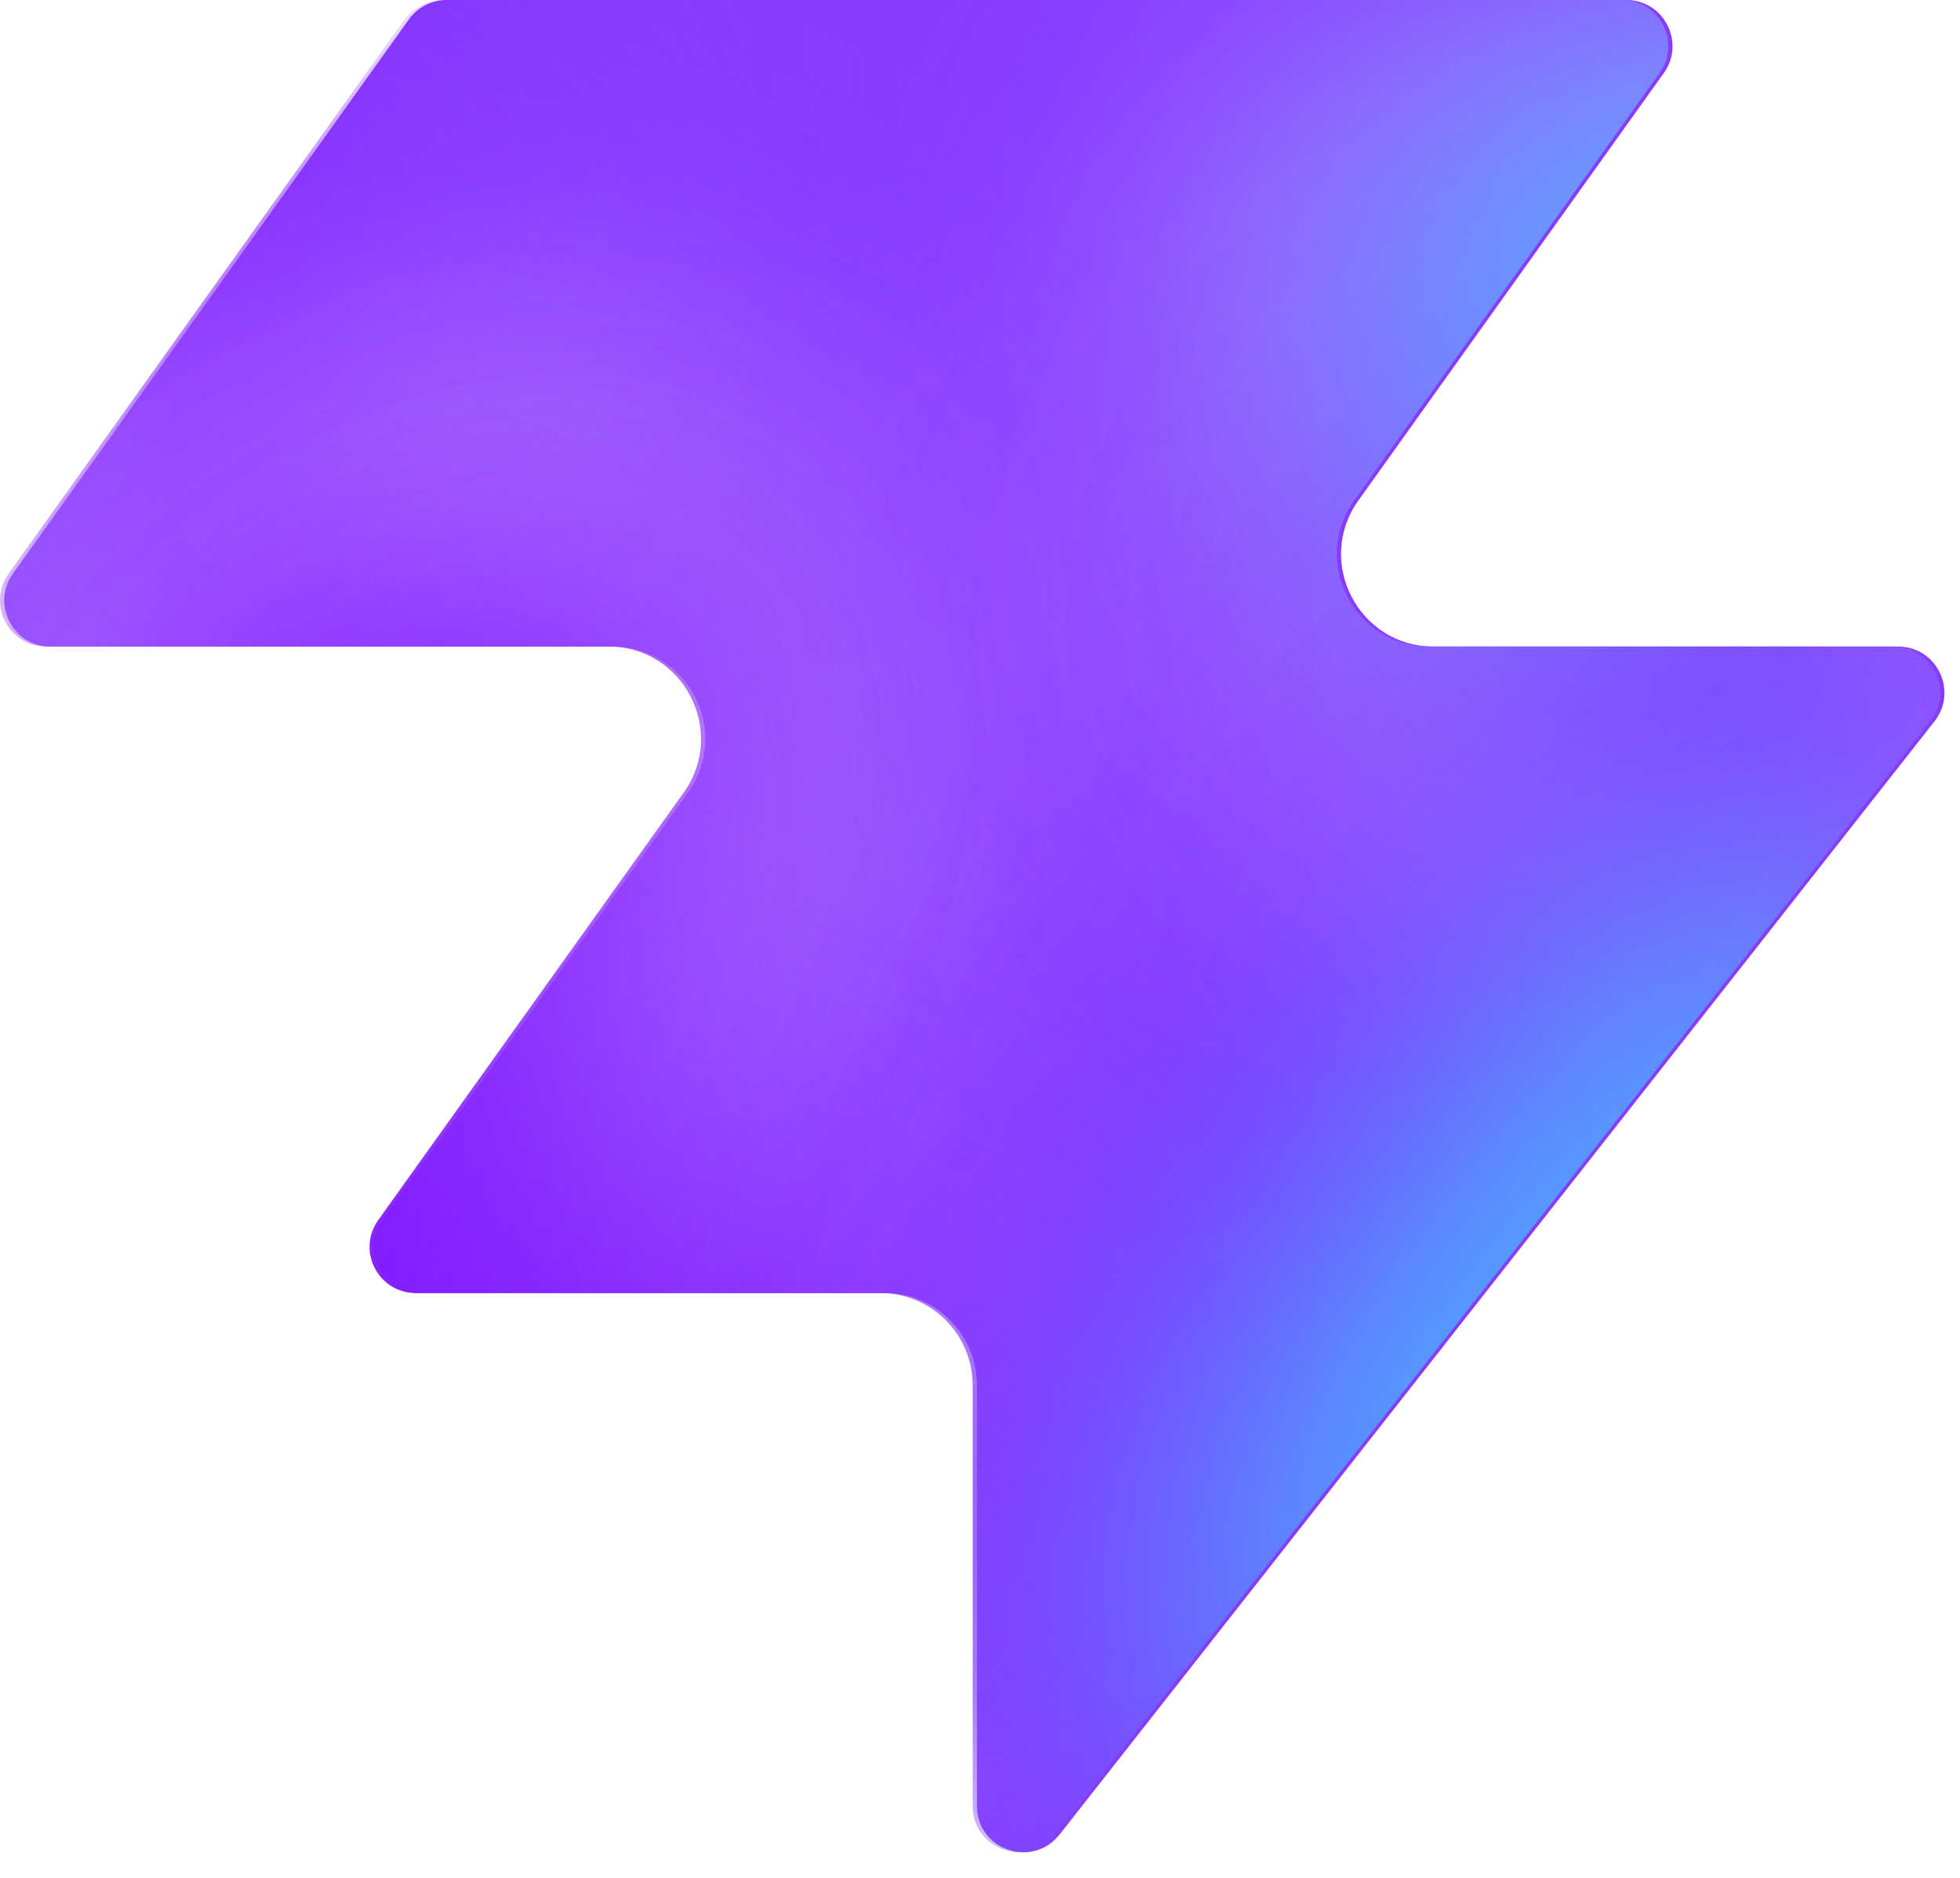
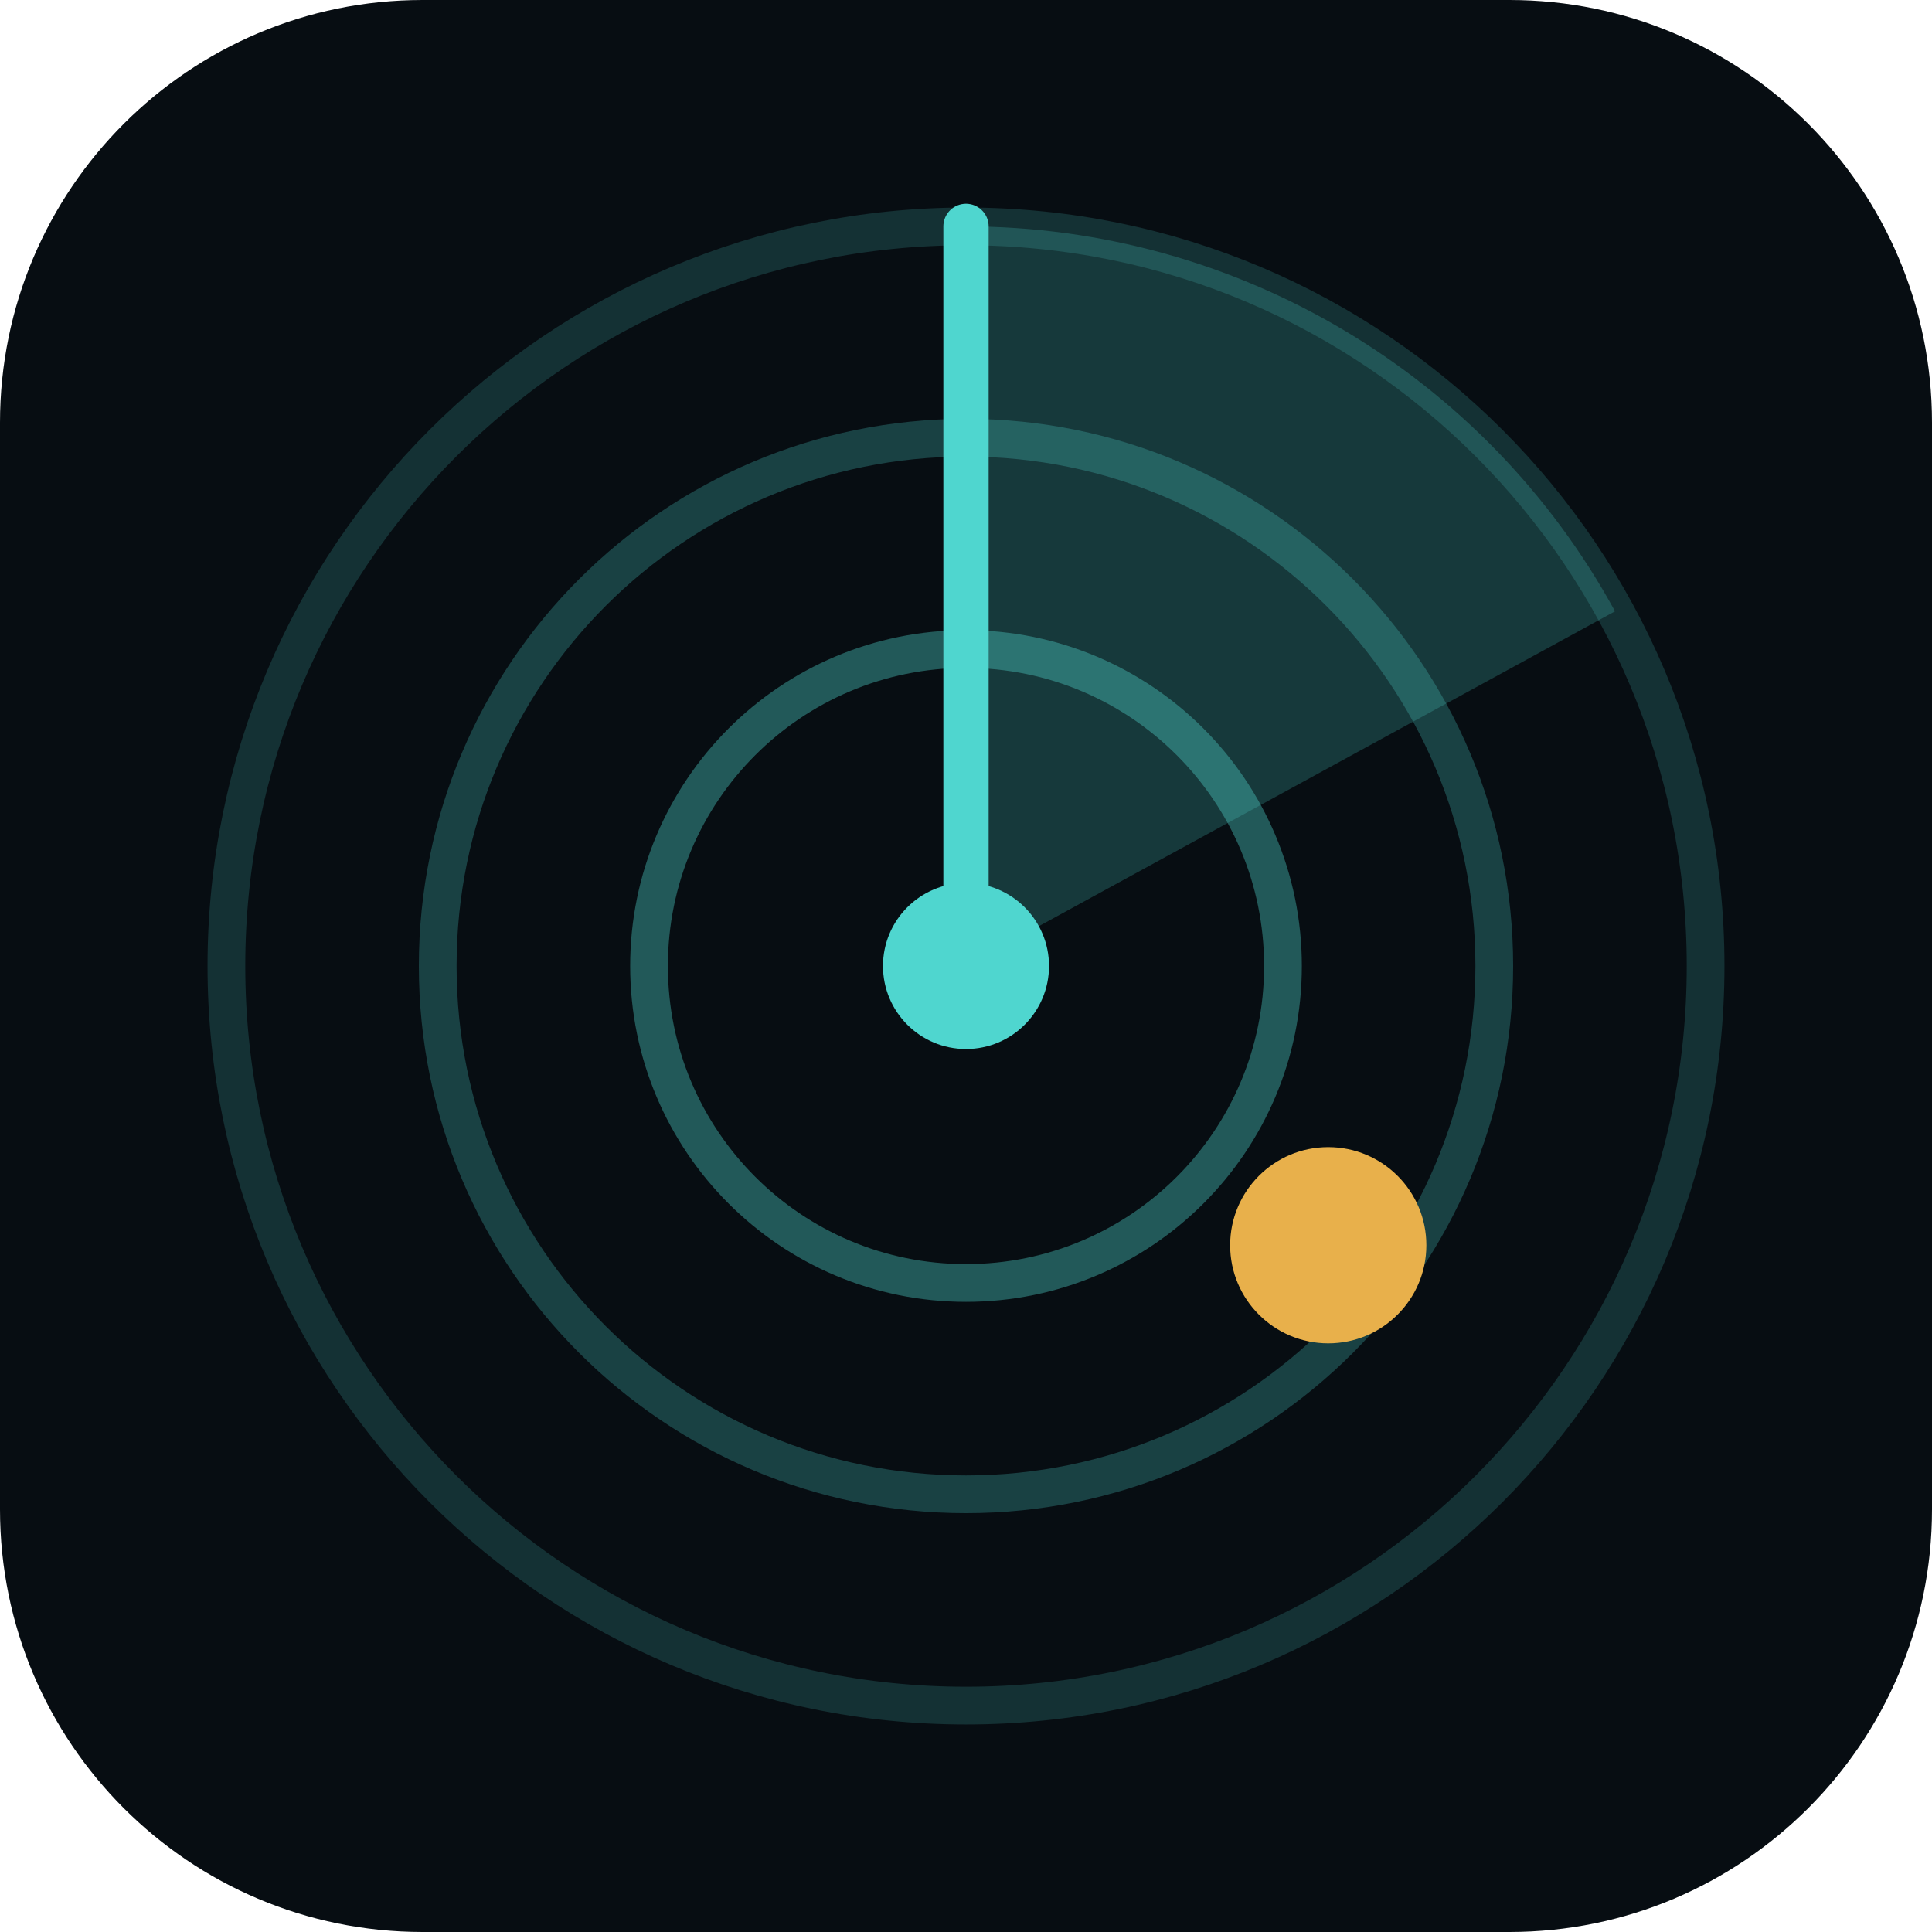
- <svg xmlns="http://www.w3.org/2000/svg" width="48" height="46" fill="none" viewBox="0 0 48 46">
-   <path fill="#863bff" d="M25.946 44.938c-.664.845-2.021.375-2.021-.698V33.937a2.26 2.26 0 0 0-2.262-2.262H10.287c-.92 0-1.456-1.04-.92-1.788l7.48-10.471c1.07-1.497 0-3.578-1.842-3.578H1.237c-.92 0-1.456-1.04-.92-1.788L10.013.474c.214-.297.556-.474.92-.474h28.894c.92 0 1.456 1.04.92 1.788l-7.48 10.471c-1.07 1.498 0 3.579 1.842 3.579h11.377c.943 0 1.473 1.088.89 1.83L25.947 44.94z" style="fill:#863bff;fill:color(display-p3 .525 .23 1);fill-opacity:1" />
-   <mask id="a" width="48" height="46" x="0" y="0" maskUnits="userSpaceOnUse" style="mask-type:alpha">
-     <path fill="#000" d="M25.842 44.938c-.664.844-2.021.375-2.021-.698V33.937a2.26 2.26 0 0 0-2.262-2.262H10.183c-.92 0-1.456-1.04-.92-1.788l7.48-10.471c1.07-1.498 0-3.579-1.842-3.579H1.133c-.92 0-1.456-1.04-.92-1.787L9.91.473c.214-.297.556-.474.92-.474h28.894c.92 0 1.456 1.04.92 1.788l-7.48 10.471c-1.07 1.498 0 3.578 1.842 3.578h11.377c.943 0 1.473 1.088.89 1.832L25.843 44.94z" style="fill:#000;fill-opacity:1" />
-   </mask>
-   <g mask="url(#a)">
-     <g filter="url(#b)">
-       <ellipse cx="5.508" cy="14.704" fill="#ede6ff" rx="5.508" ry="14.704" style="fill:#ede6ff;fill:color(display-p3 .927 .903 1);fill-opacity:1" transform="matrix(.00324 1 1 -.00324 -4.47 31.516)" />
-     </g>
-     <g filter="url(#c)">
-       <ellipse cx="10.399" cy="29.851" fill="#ede6ff" rx="10.399" ry="29.851" style="fill:#ede6ff;fill:color(display-p3 .927 .903 1);fill-opacity:1" transform="matrix(.00324 1 1 -.00324 -39.328 7.883)" />
-     </g>
-     <g filter="url(#d)">
-       <ellipse cx="5.508" cy="30.487" fill="#7e14ff" rx="5.508" ry="30.487" style="fill:#7e14ff;fill:color(display-p3 .492 .077 1);fill-opacity:1" transform="rotate(89.814 -25.913 -14.639)scale(1 -1)" />
-     </g>
-     <g filter="url(#e)">
-       <ellipse cx="5.508" cy="30.599" fill="#7e14ff" rx="5.508" ry="30.599" style="fill:#7e14ff;fill:color(display-p3 .492 .077 1);fill-opacity:1" transform="rotate(89.814 -32.644 -3.334)scale(1 -1)" />
-     </g>
-     <g filter="url(#f)">
-       <ellipse cx="5.508" cy="30.599" fill="#7e14ff" rx="5.508" ry="30.599" style="fill:#7e14ff;fill:color(display-p3 .492 .077 1);fill-opacity:1" transform="matrix(.00324 1 1 -.00324 -34.34 30.47)" />
-     </g>
-     <g filter="url(#g)">
-       <ellipse cx="14.072" cy="22.078" fill="#ede6ff" rx="14.072" ry="22.078" style="fill:#ede6ff;fill:color(display-p3 .927 .903 1);fill-opacity:1" transform="rotate(93.35 24.506 48.493)scale(-1 1)" />
-     </g>
-     <g filter="url(#h)">
-       <ellipse cx="3.47" cy="21.501" fill="#7e14ff" rx="3.47" ry="21.501" style="fill:#7e14ff;fill:color(display-p3 .492 .077 1);fill-opacity:1" transform="rotate(89.009 28.708 47.59)scale(-1 1)" />
-     </g>
-     <g filter="url(#i)">
-       <ellipse cx="3.47" cy="21.501" fill="#7e14ff" rx="3.47" ry="21.501" style="fill:#7e14ff;fill:color(display-p3 .492 .077 1);fill-opacity:1" transform="rotate(89.009 28.708 47.59)scale(-1 1)" />
-     </g>
-     <g filter="url(#j)">
-       <ellipse cx=".387" cy="8.972" fill="#7e14ff" rx="4.407" ry="29.108" style="fill:#7e14ff;fill:color(display-p3 .492 .077 1);fill-opacity:1" transform="rotate(39.51 .387 8.972)" />
-     </g>
-     <g filter="url(#k)">
-       <ellipse cx="47.523" cy="-6.092" fill="#7e14ff" rx="4.407" ry="29.108" style="fill:#7e14ff;fill:color(display-p3 .492 .077 1);fill-opacity:1" transform="rotate(37.892 47.523 -6.092)" />
-     </g>
-     <g filter="url(#l)">
-       <ellipse cx="41.412" cy="6.333" fill="#47bfff" rx="5.971" ry="9.665" style="fill:#47bfff;fill:color(display-p3 .28 .748 1);fill-opacity:1" transform="rotate(37.892 41.412 6.333)" />
-     </g>
-     <g filter="url(#m)">
-       <ellipse cx="-1.879" cy="38.332" fill="#7e14ff" rx="4.407" ry="29.108" style="fill:#7e14ff;fill:color(display-p3 .492 .077 1);fill-opacity:1" transform="rotate(37.892 -1.88 38.332)" />
-     </g>
-     <g filter="url(#n)">
-       <ellipse cx="-1.879" cy="38.332" fill="#7e14ff" rx="4.407" ry="29.108" style="fill:#7e14ff;fill:color(display-p3 .492 .077 1);fill-opacity:1" transform="rotate(37.892 -1.88 38.332)" />
-     </g>
-     <g filter="url(#o)">
-       <ellipse cx="35.651" cy="29.907" fill="#7e14ff" rx="4.407" ry="29.108" style="fill:#7e14ff;fill:color(display-p3 .492 .077 1);fill-opacity:1" transform="rotate(37.892 35.651 29.907)" />
-     </g>
-     <g filter="url(#p)">
-       <ellipse cx="38.418" cy="32.4" fill="#47bfff" rx="5.971" ry="15.297" style="fill:#47bfff;fill:color(display-p3 .28 .748 1);fill-opacity:1" transform="rotate(37.892 38.418 32.4)" />
-     </g>
-   </g>
-   <defs>
-     <filter id="b" width="60.045" height="41.654" x="-19.77" y="16.149" color-interpolation-filters="sRGB" filterUnits="userSpaceOnUse">
-       <feFlood flood-opacity="0" result="BackgroundImageFix" />
-       <feBlend in="SourceGraphic" in2="BackgroundImageFix" result="shape" />
-       <feGaussianBlur result="effect1_foregroundBlur_2002_17158" stdDeviation="7.659" />
-     </filter>
-     <filter id="c" width="90.34" height="51.437" x="-54.613" y="-7.533" color-interpolation-filters="sRGB" filterUnits="userSpaceOnUse">
-       <feFlood flood-opacity="0" result="BackgroundImageFix" />
-       <feBlend in="SourceGraphic" in2="BackgroundImageFix" result="shape" />
-       <feGaussianBlur result="effect1_foregroundBlur_2002_17158" stdDeviation="7.659" />
-     </filter>
-     <filter id="d" width="79.355" height="29.4" x="-49.64" y="2.03" color-interpolation-filters="sRGB" filterUnits="userSpaceOnUse">
-       <feFlood flood-opacity="0" result="BackgroundImageFix" />
-       <feBlend in="SourceGraphic" in2="BackgroundImageFix" result="shape" />
-       <feGaussianBlur result="effect1_foregroundBlur_2002_17158" stdDeviation="4.596" />
-     </filter>
-     <filter id="e" width="79.579" height="29.4" x="-45.045" y="20.029" color-interpolation-filters="sRGB" filterUnits="userSpaceOnUse">
-       <feFlood flood-opacity="0" result="BackgroundImageFix" />
-       <feBlend in="SourceGraphic" in2="BackgroundImageFix" result="shape" />
-       <feGaussianBlur result="effect1_foregroundBlur_2002_17158" stdDeviation="4.596" />
-     </filter>
-     <filter id="f" width="79.579" height="29.4" x="-43.513" y="21.178" color-interpolation-filters="sRGB" filterUnits="userSpaceOnUse">
-       <feFlood flood-opacity="0" result="BackgroundImageFix" />
-       <feBlend in="SourceGraphic" in2="BackgroundImageFix" result="shape" />
-       <feGaussianBlur result="effect1_foregroundBlur_2002_17158" stdDeviation="4.596" />
-     </filter>
-     <filter id="g" width="74.749" height="58.852" x="15.756" y="-17.901" color-interpolation-filters="sRGB" filterUnits="userSpaceOnUse">
-       <feFlood flood-opacity="0" result="BackgroundImageFix" />
-       <feBlend in="SourceGraphic" in2="BackgroundImageFix" result="shape" />
-       <feGaussianBlur result="effect1_foregroundBlur_2002_17158" stdDeviation="7.659" />
-     </filter>
-     <filter id="h" width="61.377" height="25.362" x="23.548" y="2.284" color-interpolation-filters="sRGB" filterUnits="userSpaceOnUse">
-       <feFlood flood-opacity="0" result="BackgroundImageFix" />
-       <feBlend in="SourceGraphic" in2="BackgroundImageFix" result="shape" />
-       <feGaussianBlur result="effect1_foregroundBlur_2002_17158" stdDeviation="4.596" />
-     </filter>
-     <filter id="i" width="61.377" height="25.362" x="23.548" y="2.284" color-interpolation-filters="sRGB" filterUnits="userSpaceOnUse">
-       <feFlood flood-opacity="0" result="BackgroundImageFix" />
-       <feBlend in="SourceGraphic" in2="BackgroundImageFix" result="shape" />
-       <feGaussianBlur result="effect1_foregroundBlur_2002_17158" stdDeviation="4.596" />
-     </filter>
-     <filter id="j" width="56.045" height="63.649" x="-27.636" y="-22.853" color-interpolation-filters="sRGB" filterUnits="userSpaceOnUse">
-       <feFlood flood-opacity="0" result="BackgroundImageFix" />
-       <feBlend in="SourceGraphic" in2="BackgroundImageFix" result="shape" />
-       <feGaussianBlur result="effect1_foregroundBlur_2002_17158" stdDeviation="4.596" />
-     </filter>
-     <filter id="k" width="54.814" height="64.646" x="20.116" y="-38.415" color-interpolation-filters="sRGB" filterUnits="userSpaceOnUse">
-       <feFlood flood-opacity="0" result="BackgroundImageFix" />
-       <feBlend in="SourceGraphic" in2="BackgroundImageFix" result="shape" />
-       <feGaussianBlur result="effect1_foregroundBlur_2002_17158" stdDeviation="4.596" />
-     </filter>
-     <filter id="l" width="33.541" height="35.313" x="24.641" y="-11.323" color-interpolation-filters="sRGB" filterUnits="userSpaceOnUse">
-       <feFlood flood-opacity="0" result="BackgroundImageFix" />
-       <feBlend in="SourceGraphic" in2="BackgroundImageFix" result="shape" />
-       <feGaussianBlur result="effect1_foregroundBlur_2002_17158" stdDeviation="4.596" />
-     </filter>
-     <filter id="m" width="54.814" height="64.646" x="-29.286" y="6.009" color-interpolation-filters="sRGB" filterUnits="userSpaceOnUse">
-       <feFlood flood-opacity="0" result="BackgroundImageFix" />
-       <feBlend in="SourceGraphic" in2="BackgroundImageFix" result="shape" />
-       <feGaussianBlur result="effect1_foregroundBlur_2002_17158" stdDeviation="4.596" />
-     </filter>
-     <filter id="n" width="54.814" height="64.646" x="-29.286" y="6.009" color-interpolation-filters="sRGB" filterUnits="userSpaceOnUse">
-       <feFlood flood-opacity="0" result="BackgroundImageFix" />
-       <feBlend in="SourceGraphic" in2="BackgroundImageFix" result="shape" />
-       <feGaussianBlur result="effect1_foregroundBlur_2002_17158" stdDeviation="4.596" />
-     </filter>
-     <filter id="o" width="54.814" height="64.646" x="8.244" y="-2.416" color-interpolation-filters="sRGB" filterUnits="userSpaceOnUse">
-       <feFlood flood-opacity="0" result="BackgroundImageFix" />
-       <feBlend in="SourceGraphic" in2="BackgroundImageFix" result="shape" />
-       <feGaussianBlur result="effect1_foregroundBlur_2002_17158" stdDeviation="4.596" />
-     </filter>
-     <filter id="p" width="39.409" height="43.623" x="18.713" y="10.588" color-interpolation-filters="sRGB" filterUnits="userSpaceOnUse">
-       <feFlood flood-opacity="0" result="BackgroundImageFix" />
-       <feBlend in="SourceGraphic" in2="BackgroundImageFix" result="shape" />
-       <feGaussianBlur result="effect1_foregroundBlur_2002_17158" stdDeviation="4.596" />
-     </filter>
-   </defs>
+ <svg xmlns="http://www.w3.org/2000/svg" viewBox="0 0 512 512" width="512" height="512">
+   <rect width="512" height="512" rx="112" fill="#070d12" />
+   <circle cx="256" cy="256" r="196" fill="none" stroke="#4fd6cf" stroke-opacity=".18" stroke-width="10" />
+   <circle cx="256" cy="256" r="140" fill="none" stroke="#4fd6cf" stroke-opacity=".26" stroke-width="10" />
+   <circle cx="256" cy="256" r="84" fill="none" stroke="#4fd6cf" stroke-opacity=".38" stroke-width="10" />
+   <path d="M256 60 A196 196 0 0 1 428 162 L256 256 Z" fill="#4fd6cf" fill-opacity=".22" />
+   <path d="M256 256 L256 60" stroke="#4fd6cf" stroke-width="12" stroke-linecap="round" />
+   <circle cx="256" cy="256" r="22" fill="#4fd6cf" />
+   <circle cx="352" cy="330" r="26" fill="#e8b04b" />
</svg>
